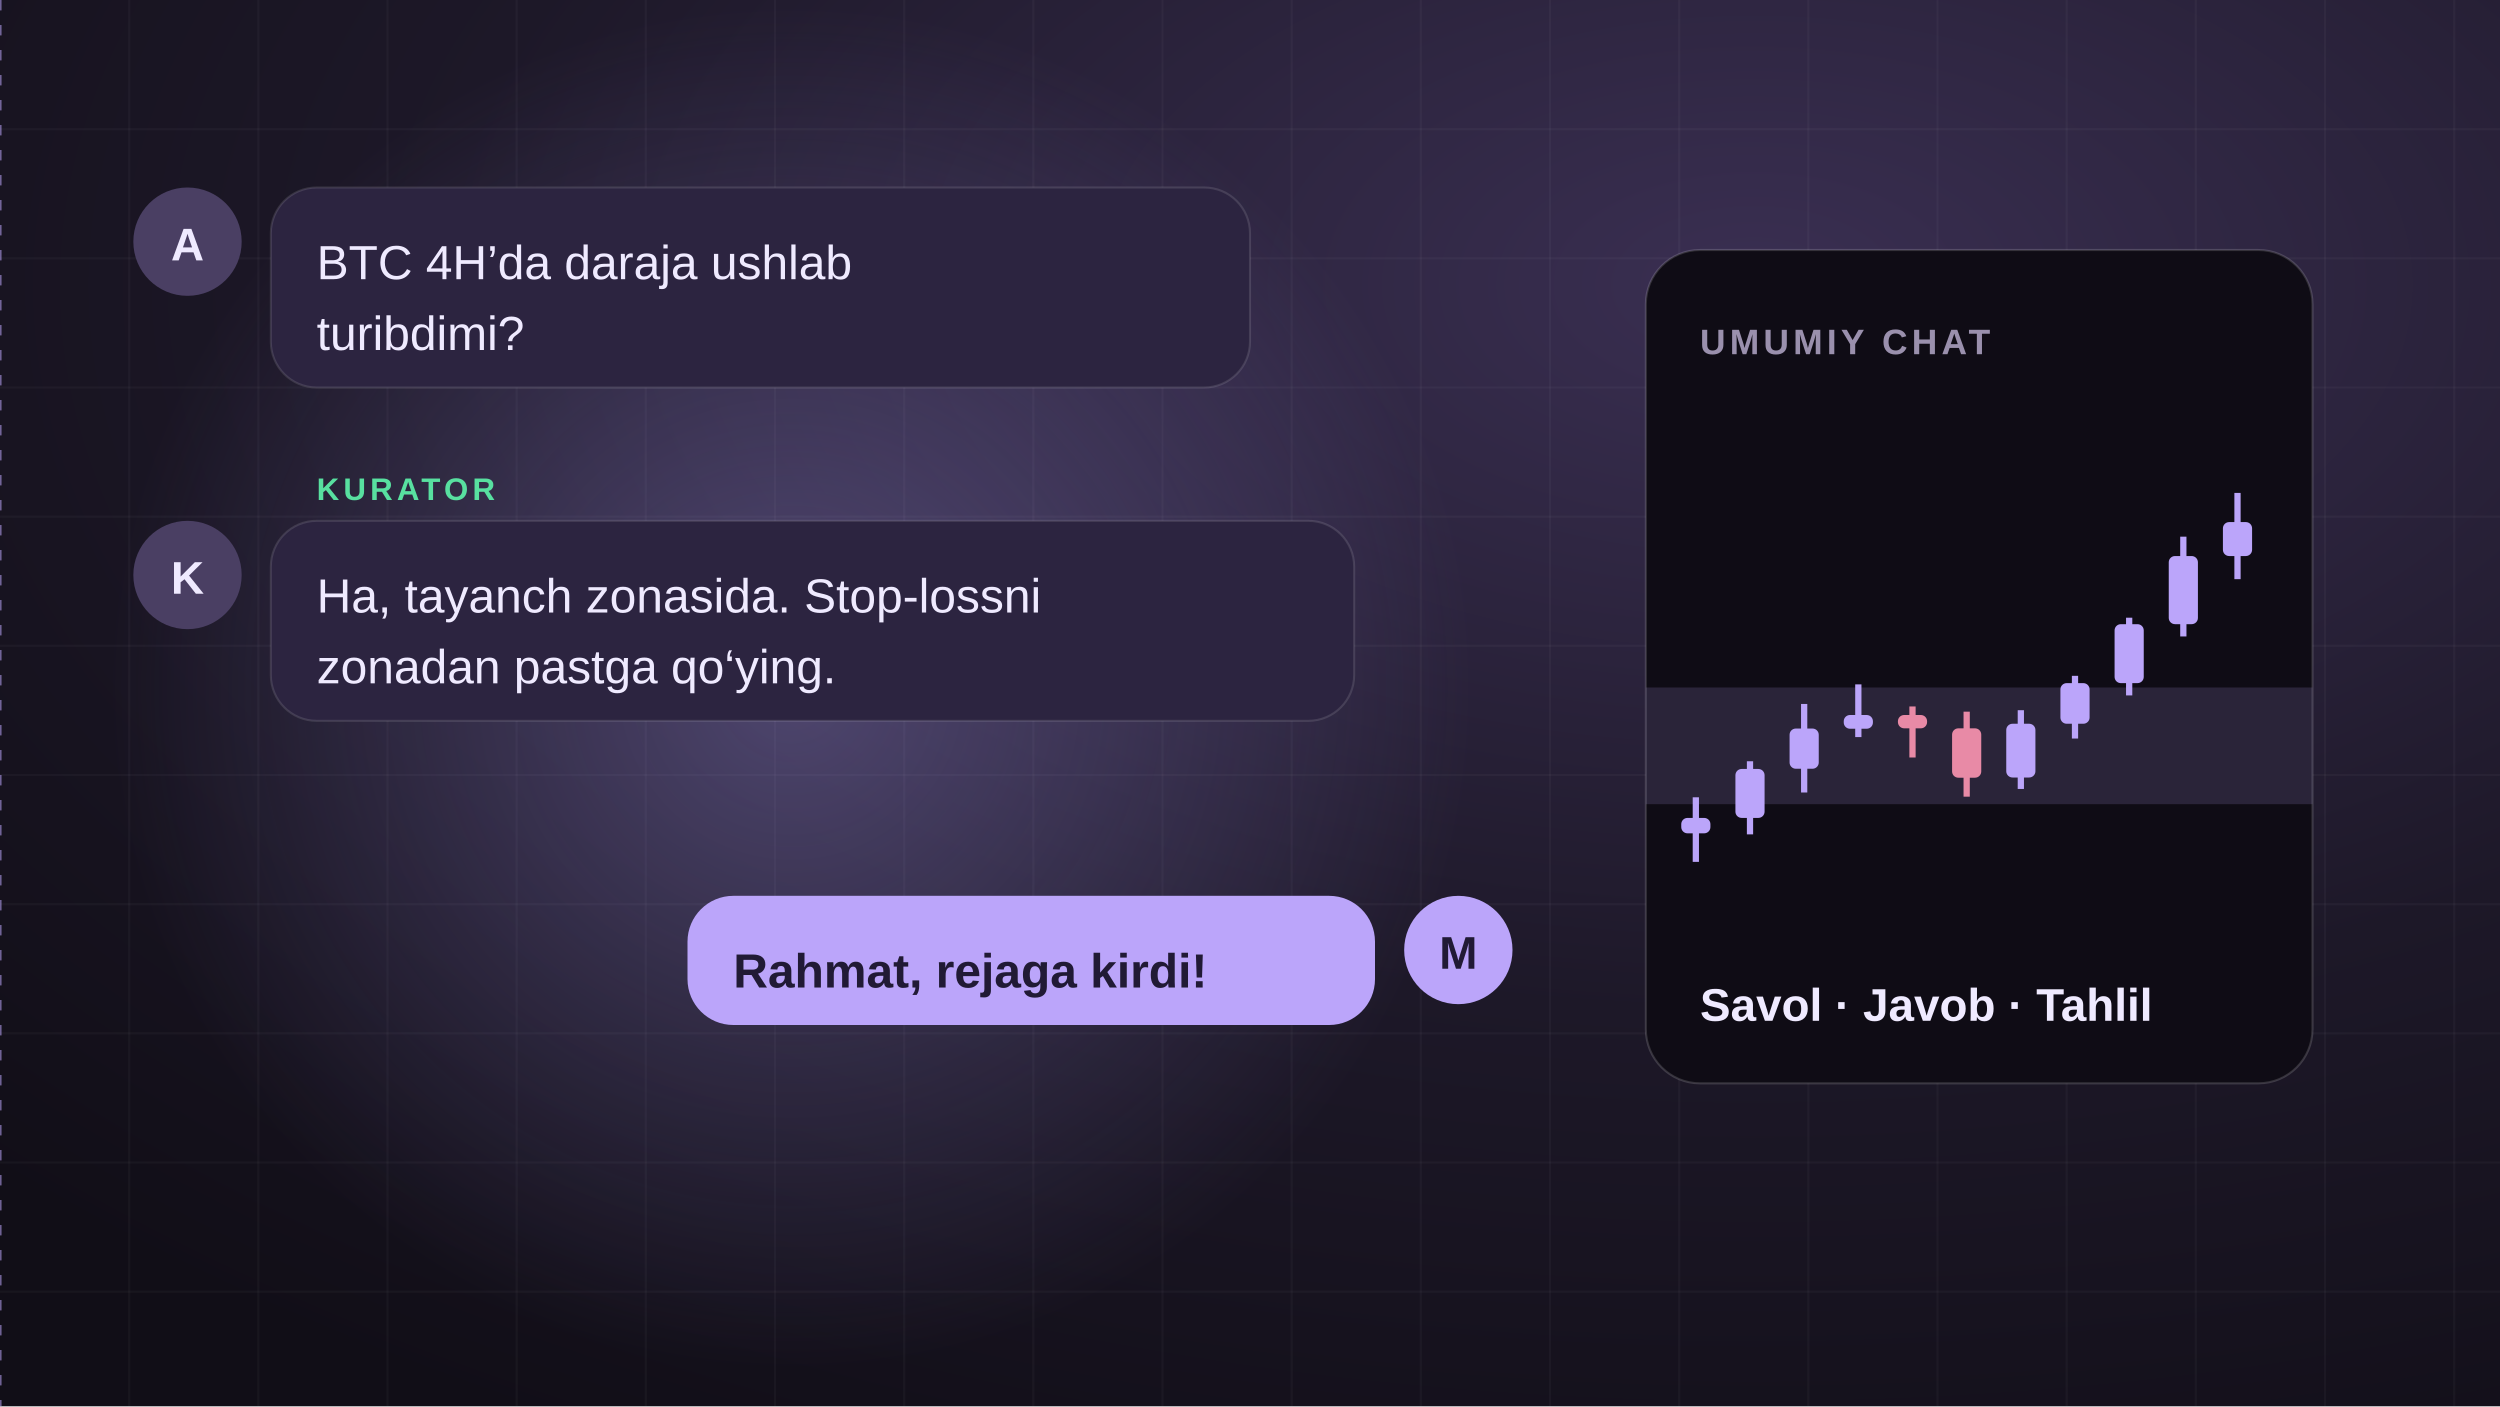
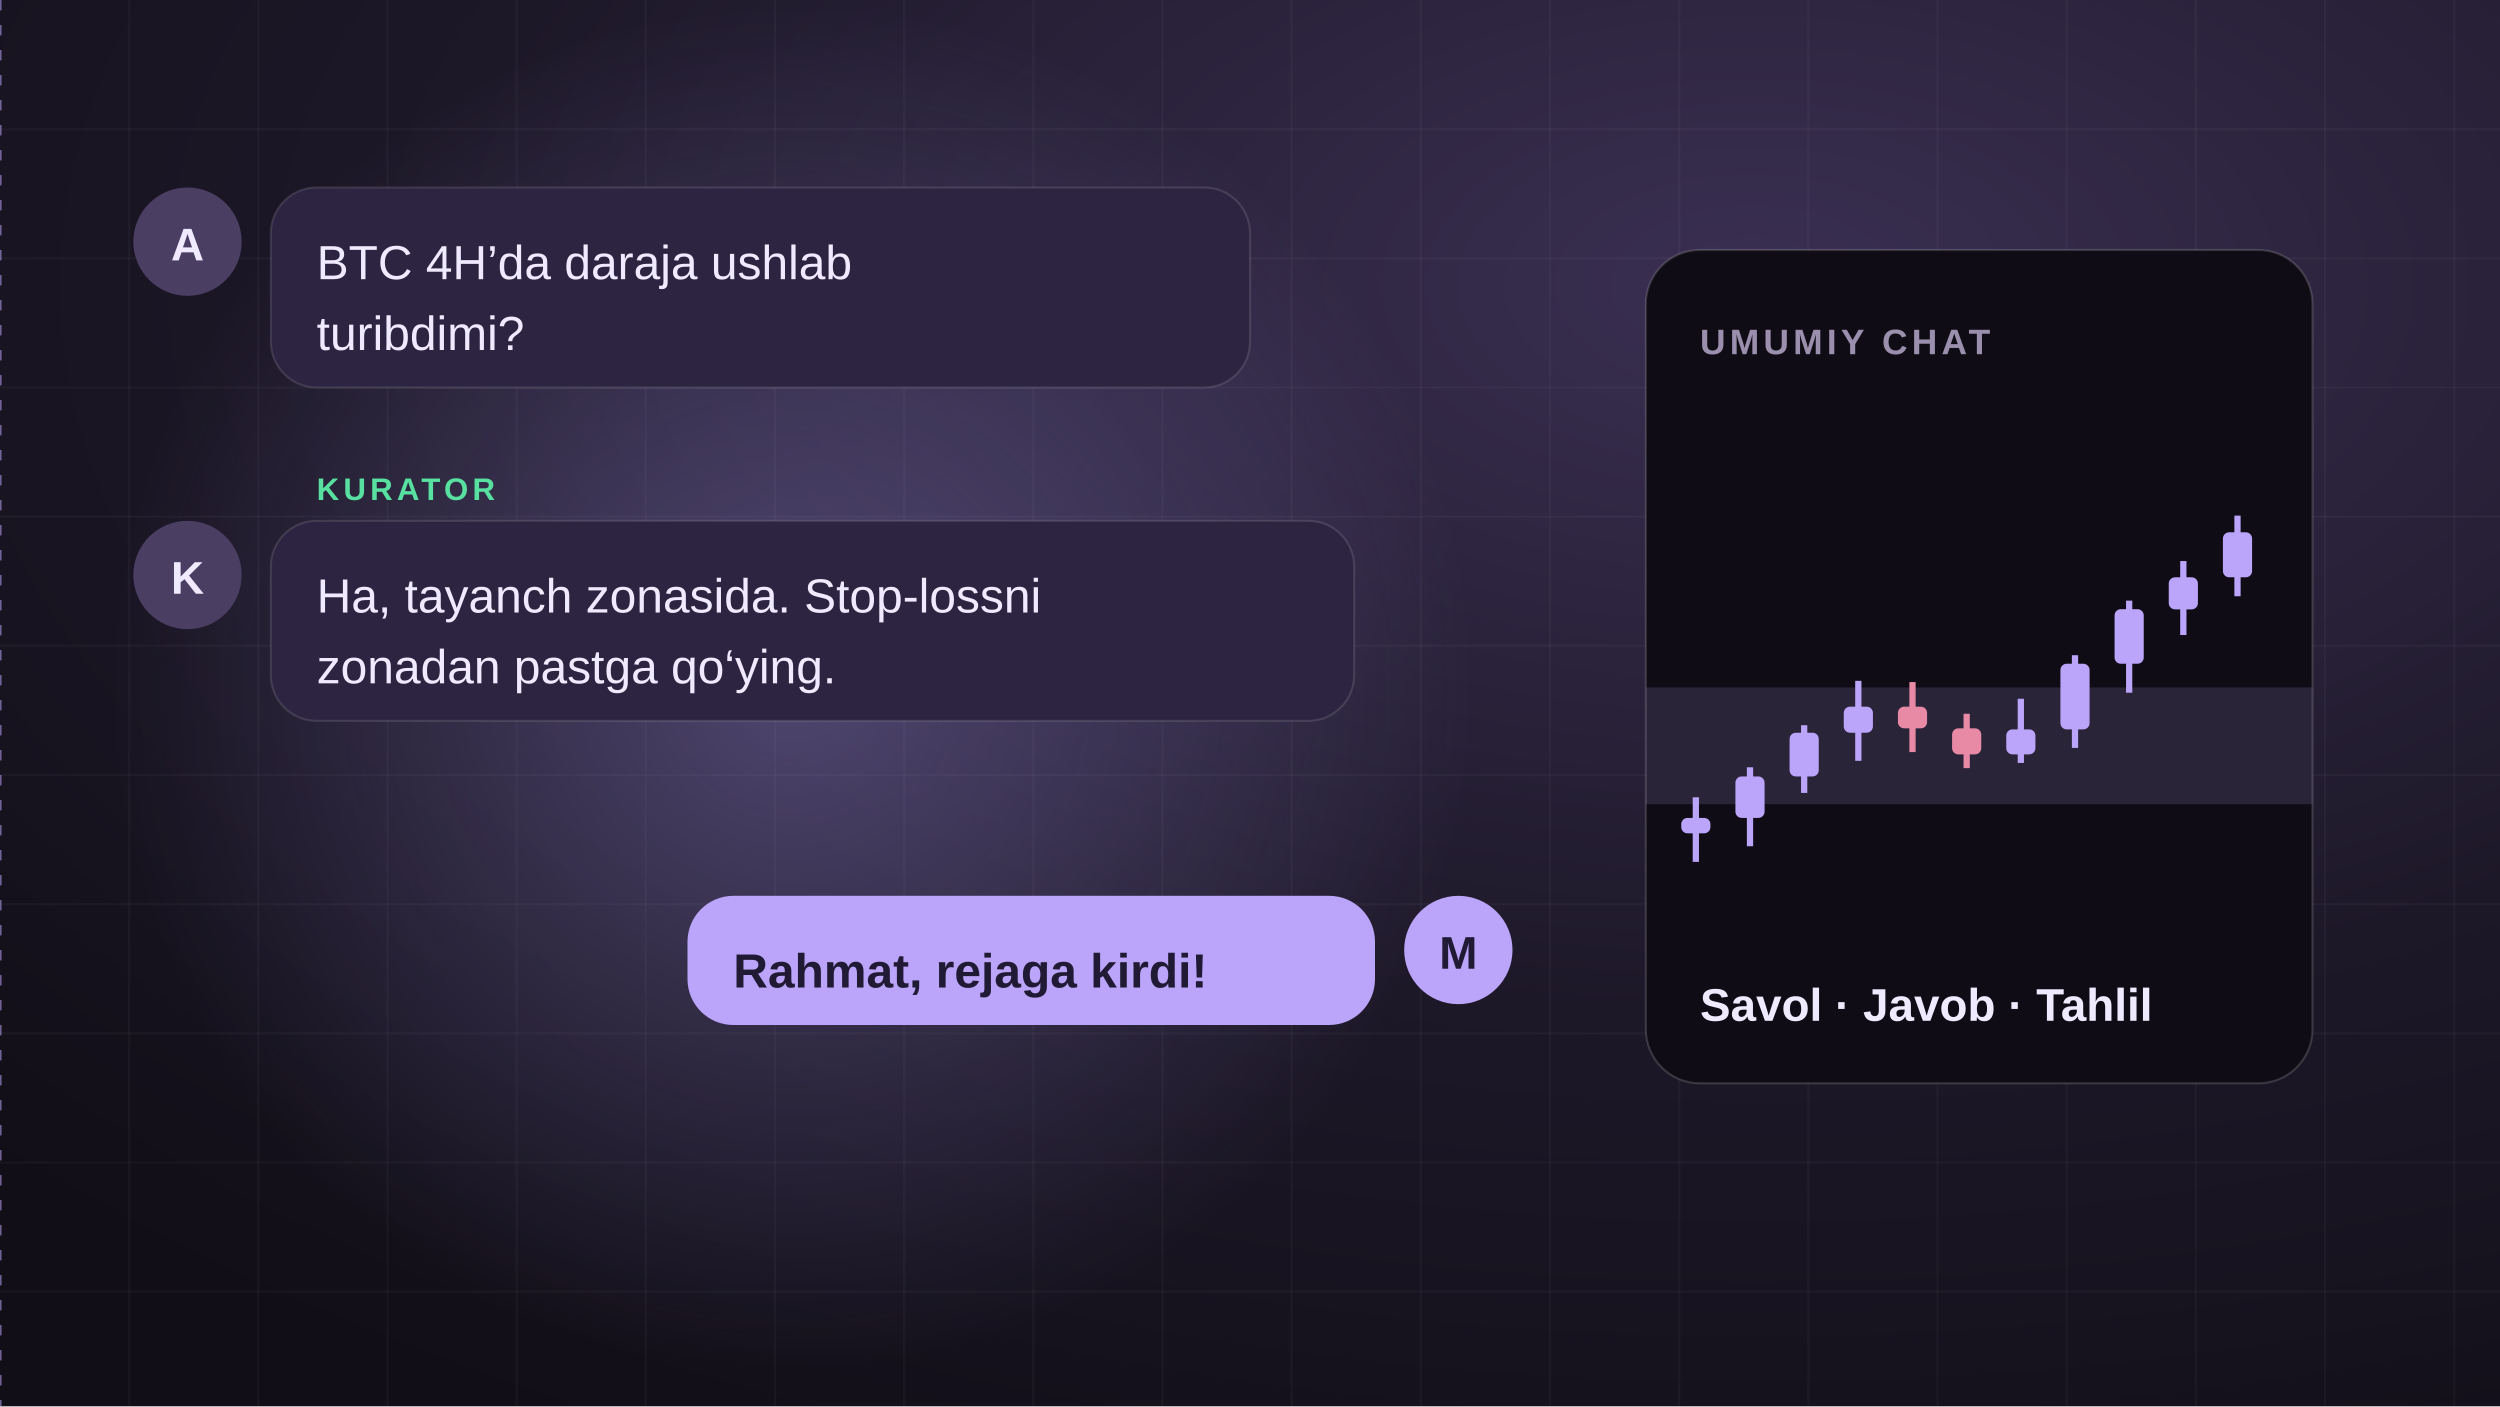
<svg xmlns="http://www.w3.org/2000/svg" width="1200" height="675" viewBox="0 0 1200 675">
  <style>
text{font-family:Arial,Helvetica,"Liberation Sans",sans-serif}
@keyframes grow{from{transform:scaleY(.05);opacity:0}to{transform:none;opacity:1}}
@keyframes live{0%,100%{transform:none}50%{transform:scaleY(1.4)}}
@keyframes flo{0%,100%{transform:translateY(0)}50%{transform:translateY(-6px)}}
@keyframes br{0%,100%{opacity:.7;transform:scale(1)}50%{opacity:1;transform:scale(1.1)}}
@keyframes march{to{stroke-dashoffset:-60}}
@keyframes draw{0%{stroke-dashoffset:1;opacity:1}38%{stroke-dashoffset:0}86%{stroke-dashoffset:0;opacity:1}96%{opacity:0}100%{stroke-dashoffset:1;opacity:0}}
@keyframes bob{0%,100%{transform:none}50%{transform:scaleY(.72)}}
@keyframes dp{0%,100%{transform:scale(1)}50%{transform:scale(1.18)}}
@keyframes hl{0%,100%{opacity:.35}50%{opacity:1}}
@keyframes rin{from{opacity:0;transform:translateX(-18px)}to{opacity:1;transform:none}}
@keyframes bobx{0%,100%{transform:none}50%{transform:scaleX(.78)}}
.row{animation:rin .8s cubic-bezier(.2,.8,.2,1) both}
.barx{transform-box:fill-box;animation:bobx 2.6s ease-in-out infinite}
.cd,.bar,.dot,.glow{transform-box:fill-box}
- @keyframes tick{0%,100%{transform:scaleY(1)}35%{transform:scaleY(var(--a,.7))}70%{transform:scaleY(var(--b,1.12))}}
- .cd{transform-origin:50% 55%;animation:grow .7s cubic-bezier(.2,.8,.2,1) both,tick 2s ease-in-out infinite}
+ @keyframes form{0%{transform:scaleY(0);opacity:0}2%{opacity:1}9%{transform:scaleY(1);opacity:1}88%{transform:scaleY(1);opacity:1}96%,100%{transform:scaleY(1);opacity:0}}
+ .cd{animation:form 9s cubic-bezier(.25,.8,.25,1) infinite both}
@keyframes stream{to{transform:translateX(-640px)}}
.stream{animation:stream 8s linear infinite}
- .cd.live{transform-origin:50% 50%;animation:grow .7s cubic-bezier(.2,.8,.2,1) both,live .9s ease-in-out infinite}
@keyframes scan{from{transform:translateX(-90px)}to{transform:translateX(1290px)}}
.scan{animation:scan 6.5s cubic-bezier(.45,0,.55,1) infinite}
.chip{animation:flo 4.5s ease-in-out infinite}
.glow{transform-origin:50% 50%;animation:br 6s ease-in-out infinite}
.dash{animation:march 3.2s linear infinite}
.draw{stroke-dasharray:1;stroke-dashoffset:1;animation:draw 8s cubic-bezier(.4,0,.2,1) .3s infinite}
.bar{transform-origin:50% 100%;animation:bob 2.4s ease-in-out infinite}
.dot{transform-origin:50% 50%;animation:dp 2.2s ease-in-out infinite}
.hl{animation:hl 2.2s ease-in-out infinite}
@media (prefers-reduced-motion:reduce){*{animation:none!important}.draw{stroke-dasharray:none;stroke-dashoffset:0}.scan,.mdot{display:none}}
</style>
  <defs>
    <radialGradient id="bg" cx="70%" cy="20%" r="95%">
      <stop offset="0" stop-color="#3a2f52" />
      <stop offset=".55" stop-color="#1d1828" />
      <stop offset="1" stop-color="#110e17" />
    </radialGradient>
    <radialGradient id="glow" cx="50%" cy="50%" r="50%">
      <stop offset="0" stop-color="#a697eb" stop-opacity=".35" />
      <stop offset="1" stop-color="#a697eb" stop-opacity="0" />
    </radialGradient>
    <linearGradient id="scanG" x1="0" y1="0" x2="1" y2="0">
      <stop offset="0" stop-color="#bba5fa" stop-opacity="0" />
      <stop offset="1" stop-color="#bba5fa" stop-opacity=".2" />
    </linearGradient>
    <linearGradient id="fadeUp" x1="0" y1="0" x2="0" y2="1">
      <stop offset="0" stop-color="#bba5fa" stop-opacity=".35" />
      <stop offset="1" stop-color="#bba5fa" stop-opacity="0" />
    </linearGradient>
  </defs>
  <rect width="1200" height="675" fill="url(#bg)" />
  <line x1="62" y1="0" x2="62" y2="675" stroke="#fff" stroke-opacity=".035" />
  <line x1="124" y1="0" x2="124" y2="675" stroke="#fff" stroke-opacity=".035" />
  <line x1="186" y1="0" x2="186" y2="675" stroke="#fff" stroke-opacity=".035" />
  <line x1="248" y1="0" x2="248" y2="675" stroke="#fff" stroke-opacity=".035" />
  <line x1="310" y1="0" x2="310" y2="675" stroke="#fff" stroke-opacity=".035" />
  <line x1="372" y1="0" x2="372" y2="675" stroke="#fff" stroke-opacity=".035" />
  <line x1="434" y1="0" x2="434" y2="675" stroke="#fff" stroke-opacity=".035" />
  <line x1="496" y1="0" x2="496" y2="675" stroke="#fff" stroke-opacity=".035" />
  <line x1="558" y1="0" x2="558" y2="675" stroke="#fff" stroke-opacity=".035" />
  <line x1="620" y1="0" x2="620" y2="675" stroke="#fff" stroke-opacity=".035" />
  <line x1="682" y1="0" x2="682" y2="675" stroke="#fff" stroke-opacity=".035" />
  <line x1="744" y1="0" x2="744" y2="675" stroke="#fff" stroke-opacity=".035" />
  <line x1="806" y1="0" x2="806" y2="675" stroke="#fff" stroke-opacity=".035" />
  <line x1="868" y1="0" x2="868" y2="675" stroke="#fff" stroke-opacity=".035" />
  <line x1="930" y1="0" x2="930" y2="675" stroke="#fff" stroke-opacity=".035" />
  <line x1="992" y1="0" x2="992" y2="675" stroke="#fff" stroke-opacity=".035" />
  <line x1="1054" y1="0" x2="1054" y2="675" stroke="#fff" stroke-opacity=".035" />
  <line x1="1116" y1="0" x2="1116" y2="675" stroke="#fff" stroke-opacity=".035" />
  <line x1="1178" y1="0" x2="1178" y2="675" stroke="#fff" stroke-opacity=".035" />
  <line x1="0" y1="62" x2="1200" y2="62" stroke="#fff" stroke-opacity=".035" />
  <line x1="0" y1="124" x2="1200" y2="124" stroke="#fff" stroke-opacity=".035" />
  <line x1="0" y1="186" x2="1200" y2="186" stroke="#fff" stroke-opacity=".035" />
  <line x1="0" y1="248" x2="1200" y2="248" stroke="#fff" stroke-opacity=".035" />
  <line x1="0" y1="310" x2="1200" y2="310" stroke="#fff" stroke-opacity=".035" />
  <line x1="0" y1="372" x2="1200" y2="372" stroke="#fff" stroke-opacity=".035" />
  <line x1="0" y1="434" x2="1200" y2="434" stroke="#fff" stroke-opacity=".035" />
  <line x1="0" y1="496" x2="1200" y2="496" stroke="#fff" stroke-opacity=".035" />
  <line x1="0" y1="558" x2="1200" y2="558" stroke="#fff" stroke-opacity=".035" />
  <line x1="0" y1="620" x2="1200" y2="620" stroke="#fff" stroke-opacity=".035" />
  <circle class="glow" cx="380" cy="330" r="330" fill="url(#glow)" />
  <g transform="translate(130 90)">
    <g class="row" style="animation-delay:380ms">
      <circle cx="-40" cy="26" r="26" fill="#4a3f63" />
      <text x="-40" y="35" text-anchor="middle" font-size="22" font-weight="800" fill="#efeaff">A</text>
      <rect width="470" height="96" rx="22" fill="#2c2440" stroke="#fff" stroke-opacity="0.12" />
      <text x="22" y="44" font-size="23" font-weight="400" fill="#efeaff">BTC 4H’da daraja ushlab</text>
      <text x="22" y="78" font-size="23" font-weight="400" fill="#efeaff">turibdimi?</text>
    </g>
  </g>
  <g transform="translate(130 250)">
    <g class="row" style="animation-delay:700ms">
      <circle cx="-40" cy="26" r="26" fill="#4a3f63" />
      <text x="-40" y="35" text-anchor="middle" font-size="22" font-weight="800" fill="#efeaff">K</text>
      <rect width="520" height="96" rx="22" fill="#2c2440" stroke="#fff" stroke-opacity="0.12" />
      <text x="22" y="-10" font-size="15" font-weight="700" fill="#58e0a0" letter-spacing="2">KURATOR</text>
      <text x="22" y="44" font-size="23" font-weight="400" fill="#efeaff">Ha, tayanch zonasida. Stop-lossni</text>
      <text x="22" y="78" font-size="23" font-weight="400" fill="#efeaff">zonadan pastga qo‘ying.</text>
    </g>
  </g>
  <g transform="translate(330 430)">
    <g class="row" style="animation-delay:1060ms">
      <circle cx="370" cy="26" r="26" fill="#bba5fa" />
      <text x="370" y="35" text-anchor="middle" font-size="22" font-weight="800" fill="#211a35">M</text>
      <rect width="330" height="62" rx="22" fill="#bba5fa" stroke="#fff" stroke-opacity="0" />
      <text x="22" y="44" font-size="23" font-weight="700" fill="#211a35">Rahmat, rejaga kirdi!</text>
    </g>
  </g>
  <g transform="translate(790 120)">
    <rect width="320" height="400" rx="26" fill="#0f0c15" stroke="#fff" stroke-opacity=".16" />
    <text x="26" y="50" font-size="17" font-weight="700" fill="#9a90ad" letter-spacing="2">UMUMIY CHAT</text>
    <rect x="0" y="210" width="320" height="56" fill="#bba5fa" opacity=".16" />
    <g transform="translate(24 100)">
-       <g class="cd" style="--a:0.46;--b:1.23;animation-duration:.7s,1.03s;animation-delay:200ms,600ms">
+       <g class="cd" style="transform-origin:50% 55.9%;animation-duration:6.50s;animation-delay:0ms">
        <line x1="0" x2="0" y1="162.7" y2="193.7" stroke="#bba5fa" stroke-width="3" />
        <rect x="-7" y="172.6" width="14" height="7.4" rx="3" fill="#bba5fa" />
      </g>
-       <g class="cd" style="--a:0.39;--b:1.40;animation-duration:.7s,1.02s;animation-delay:240ms,737ms">
-         <line x1="26" x2="26" y1="145.4" y2="180.5" stroke="#bba5fa" stroke-width="3" />
-         <rect x="19" y="149.1" width="14" height="23.5" rx="3" fill="#bba5fa" />
+       <g class="cd" style="transform-origin:50% 64.1%;animation-duration:6.50s;animation-delay:260ms">
+         <line x1="26" x2="26" y1="148.3" y2="186.2" stroke="#bba5fa" stroke-width="3" />
+         <rect x="19" y="152.7" width="14" height="19.9" rx="3" fill="#bba5fa" />
      </g>
-       <g class="cd" style="--a:0.32;--b:1.28;animation-duration:.7s,0.68s;animation-delay:280ms,874ms">
-         <line x1="52" x2="52" y1="117.9" y2="160.4" stroke="#bba5fa" stroke-width="3" />
-         <rect x="45" y="129.7" width="14" height="19.3" rx="3" fill="#bba5fa" />
+       <g class="cd" style="transform-origin:50% 75.7%;animation-duration:6.50s;animation-delay:520ms">
+         <line x1="52" x2="52" y1="128.1" y2="160.6" stroke="#bba5fa" stroke-width="3" />
+         <rect x="45" y="131.7" width="14" height="21.0" rx="3" fill="#bba5fa" />
      </g>
-       <g class="cd" style="--a:0.34;--b:1.22;animation-duration:.7s,0.79s;animation-delay:320ms,1011ms">
-         <line x1="78" x2="78" y1="108.5" y2="133.8" stroke="#bba5fa" stroke-width="3" />
-         <rect x="71" y="123.2" width="14" height="6.6" rx="3" fill="#bba5fa" />
+       <g class="cd" style="transform-origin:50% 64.9%;animation-duration:6.50s;animation-delay:780ms">
+         <line x1="78" x2="78" y1="106.8" y2="145.2" stroke="#bba5fa" stroke-width="3" />
+         <rect x="71" y="119.2" width="14" height="12.5" rx="3" fill="#bba5fa" />
      </g>
-       <g class="cd" style="--a:0.57;--b:1.30;animation-duration:.7s,0.97s;animation-delay:360ms,1148ms">
-         <line x1="104" x2="104" y1="119.1" y2="143.6" stroke="#e88aa6" stroke-width="3" />
-         <rect x="97" y="123.2" width="14" height="6.4" rx="3" fill="#e88aa6" />
+       <g class="cd" style="transform-origin:50% 35.3%;animation-duration:6.50s;animation-delay:1040ms">
+         <line x1="104" x2="104" y1="107.4" y2="141.0" stroke="#e88aa6" stroke-width="3" />
+         <rect x="97" y="119.2" width="14" height="10.4" rx="3" fill="#e88aa6" />
      </g>
-       <g class="cd" style="--a:0.49;--b:1.34;animation-duration:.7s,0.81s;animation-delay:400ms,1285ms">
-         <line x1="130" x2="130" y1="121.6" y2="162.4" stroke="#e88aa6" stroke-width="3" />
-         <rect x="123" y="129.6" width="14" height="23.7" rx="3" fill="#e88aa6" />
+       <g class="cd" style="transform-origin:50% 26.8%;animation-duration:6.50s;animation-delay:1300ms">
+         <line x1="130" x2="130" y1="122.6" y2="148.7" stroke="#e88aa6" stroke-width="3" />
+         <rect x="123" y="129.6" width="14" height="12.5" rx="3" fill="#e88aa6" />
      </g>
-       <g class="cd" style="--a:0.50;--b:1.44;animation-duration:.7s,0.50s;animation-delay:440ms,622ms">
-         <line x1="156" x2="156" y1="120.9" y2="158.7" stroke="#bba5fa" stroke-width="3" />
-         <rect x="149" y="127.4" width="14" height="25.8" rx="3" fill="#bba5fa" />
+       <g class="cd" style="transform-origin:50% 86.8%;animation-duration:6.50s;animation-delay:1560ms">
+         <line x1="156" x2="156" y1="115.4" y2="146.2" stroke="#bba5fa" stroke-width="3" />
+         <rect x="149" y="130.1" width="14" height="12.0" rx="3" fill="#bba5fa" />
      </g>
-       <g class="cd" style="--a:0.42;--b:1.43;animation-duration:.7s,0.86s;animation-delay:480ms,759ms">
-         <line x1="182" x2="182" y1="104.4" y2="134.5" stroke="#bba5fa" stroke-width="3" />
-         <rect x="175" y="107.9" width="14" height="19.5" rx="3" fill="#bba5fa" />
+       <g class="cd" style="transform-origin:50% 80.1%;animation-duration:6.50s;animation-delay:1820ms">
+         <line x1="182" x2="182" y1="94.5" y2="139.0" stroke="#bba5fa" stroke-width="3" />
+         <rect x="175" y="98.6" width="14" height="31.5" rx="3" fill="#bba5fa" />
      </g>
-       <g class="cd" style="--a:0.33;--b:1.38;animation-duration:.7s,0.88s;animation-delay:520ms,896ms">
-         <line x1="208" x2="208" y1="76.5" y2="113.8" stroke="#bba5fa" stroke-width="3" />
-         <rect x="201" y="79.6" width="14" height="28.3" rx="3" fill="#bba5fa" />
+       <g class="cd" style="transform-origin:50% 68.4%;animation-duration:6.50s;animation-delay:2080ms">
+         <line x1="208" x2="208" y1="68.3" y2="112.5" stroke="#bba5fa" stroke-width="3" />
+         <rect x="201" y="72.4" width="14" height="26.2" rx="3" fill="#bba5fa" />
      </g>
-       <g class="cd" style="--a:0.34;--b:1.39;animation-duration:.7s,0.77s;animation-delay:560ms,1033ms">
-         <line x1="234" x2="234" y1="37.6" y2="85.5" stroke="#bba5fa" stroke-width="3" />
-         <rect x="227" y="46.9" width="14" height="32.7" rx="3" fill="#bba5fa" />
+       <g class="cd" style="transform-origin:50% 65.1%;animation-duration:6.50s;animation-delay:2340ms">
+         <line x1="234" x2="234" y1="49.3" y2="84.8" stroke="#bba5fa" stroke-width="3" />
+         <rect x="227" y="57.1" width="14" height="15.4" rx="3" fill="#bba5fa" />
      </g>
-       <g class="cd live" style="--a:0.54;--b:1.29;animation-duration:.7s,0.71s;animation-delay:600ms,1170ms">
-         <line x1="260" x2="260" y1="16.6" y2="58.0" stroke="#bba5fa" stroke-width="3" />
-         <rect x="253" y="30.6" width="14" height="16.3" rx="3" fill="#bba5fa" />
+       <g class="cd" style="transform-origin:50% 76.5%;animation-duration:6.50s;animation-delay:2600ms">
+         <line x1="260" x2="260" y1="27.5" y2="66.2" stroke="#bba5fa" stroke-width="3" />
+         <rect x="253" y="35.5" width="14" height="21.6" rx="3" fill="#bba5fa" />
      </g>
    </g>
    <text x="26" y="370" font-size="22" font-weight="700" fill="#efeaff">Savol · Javob · Tahlil</text>
  </g>
  <g class="scan">
    <rect x="-70" y="0" width="70" height="675" fill="url(#scanG)" />
    <line x1="0" y1="0" x2="0" y2="675" stroke="#bba5fa" stroke-opacity=".55" stroke-width="1.5" stroke-dasharray="5 7" />
  </g>
</svg>
